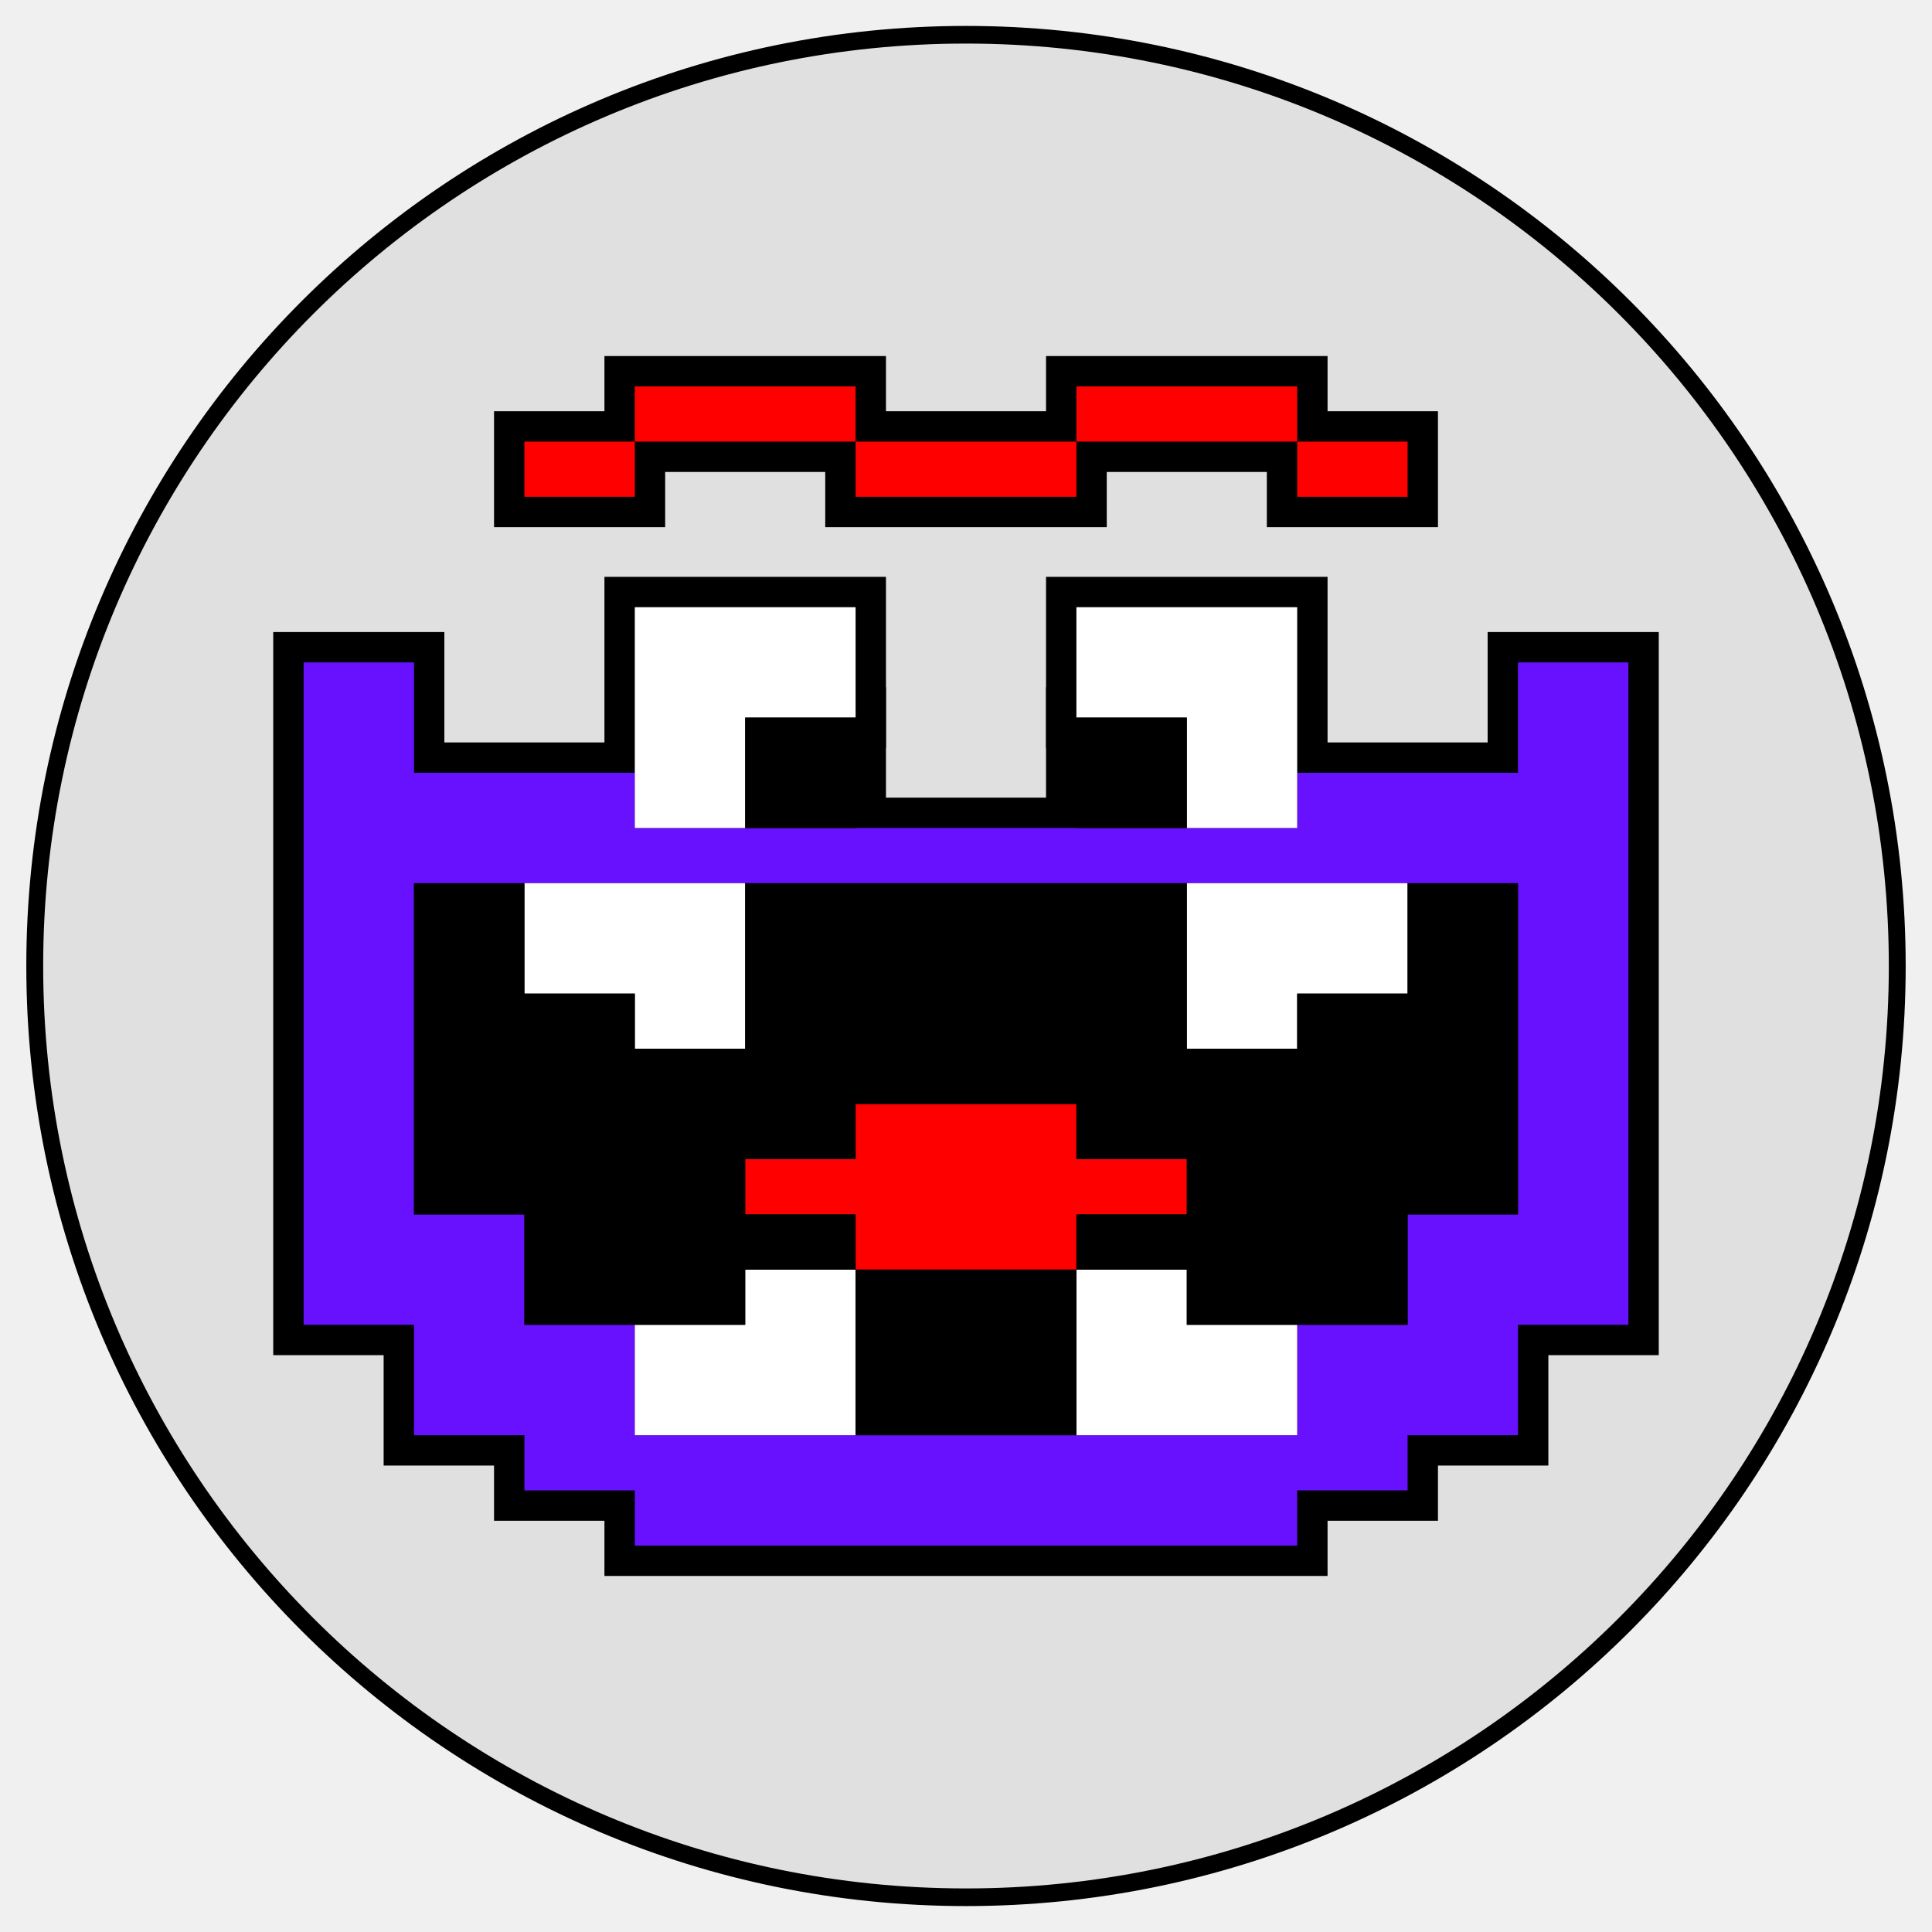
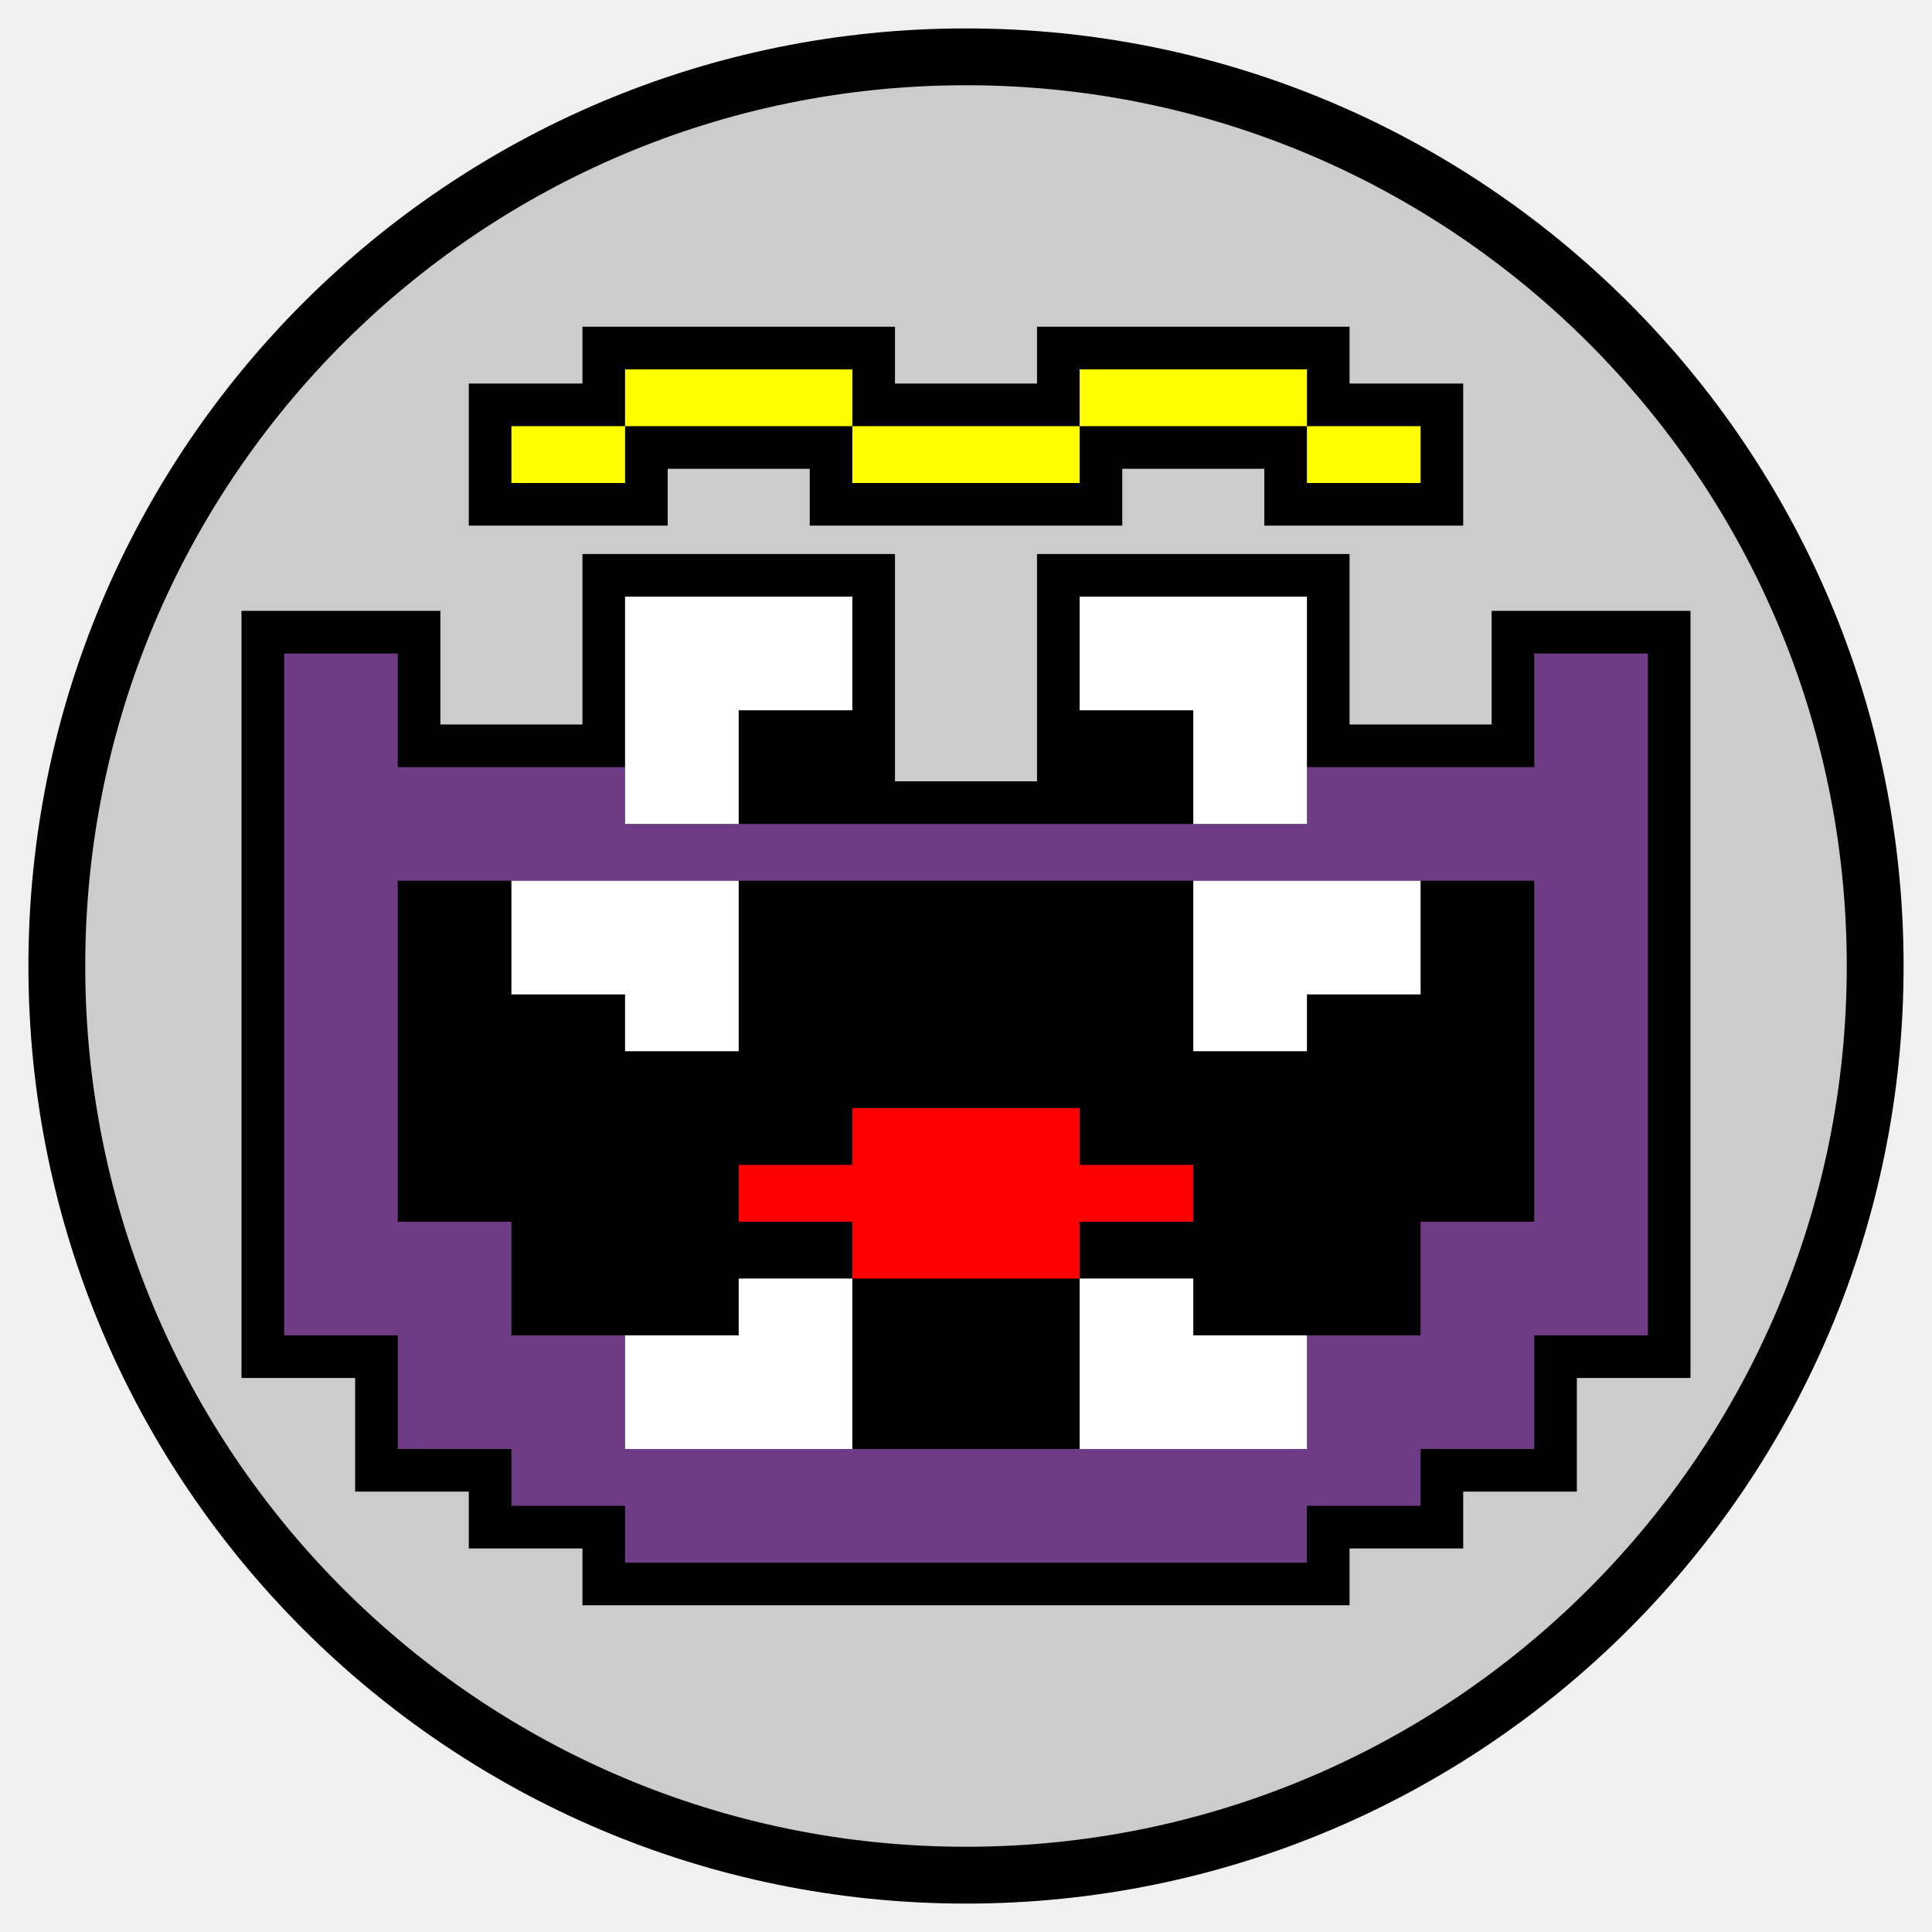
- <svg xmlns="http://www.w3.org/2000/svg" xmlns:xlink="http://www.w3.org/1999/xlink" version="1.1" width="112" height="112" viewBox="0 0 350 350" id="svg3049">
-   <defs id="defs3051">
-     <g id="s1">
-       <path d="M 185,230 H 65 V 220 H 45 V 210 H 25 V 190 H 5 V 70 h 20 v 20 h 40 v 10 H 185 V 90 h 40 V 70 h 20 v 120 h -20 v 20 h -20 v 10 h -20 v 10 z M 65,210 h 120 v -20 h 20 v -20 h 20 V 110 H 25 v 60 h 20 v 20 h 20 v 20 z" id="path3054" style="fill:#6811ff" />
-       <path d="m 65,25 h 40 m 40,0 h 40 M 45,35 h 20 m 40,0 h 40 m 40,0 h 20" id="path3056" style="fill:#ff0000" />
-       <path d="M 205,40 H 185 V 30 H 145 V 20 h 40 v 10 h 20 v 10 z m -60,0 H 105 V 30 H 65 V 20 h 40 v 10 h 40 V 40 z M 65,40 H 45 V 30 h 20 v 10 z" id="path3058" style="fill:#ff0000" />
-       <polygon points="85,170 85,160 105,160 105,150 145,150 145,160 165,160 165,170 145,170 145,180 105,180 105,170 " id="polygon3060" style="fill:#ff0000" />
-       <path d="M 185,100 H 165 V 80 H 145 V 60 h 40 v 40 z M 85,100 H 65 V 60 h 40 V 80 H 85 v 20 z" id="path3062" style="fill:#ffffff" />
-       <path d="m 185,210 h -40 v -30 h 20 v 10 h 20 v 20 z m -80,0 H 65 v -20 h 20 v -10 h 20 v 30 z m 80,-70 h -20 v -30 h 40 v 20 h -20 v 10 z M 85,140 H 65 V 130 H 45 v -20 h 40 v 30 z" id="path3064" style="fill:#ffffff" />
-       <path d="M 165,100 H 145 V 80 h 20 v 20 z m -60,0 H 85 V 80 h 20 v 20 z" id="path3066" style="fill:#000000" />
-       <path d="m 25,115 h 20 m 40,0 h 80 m 40,0 h 20 M 25,125 h 20 m 40,0 h 80 m 40,0 h 20 M 25,135 h 40 m 20,0 h 80 m 20,0 h 40 M 25,145 H 225 M 25,155 h 80 m 40,0 h 80 M 25,165 h 60 m 80,0 h 60 M 45,175 h 60 m 40,0 h 60 M 45,185 h 40 m 20,0 h 40 m 20,0 h 40 m -100,10 h 40 m -40,10 h 40" id="path3068" style="fill:#000000" />
-       <polygon points="145,180 145,210 105,210 105,180 85,180 85,190 45,190 45,170 25,170 25,110 45,110 45,130 65,130 65,140 85,140 85,110 165,110 165,140 185,140 185,130 205,130 205,110 225,110 225,170 205,170 205,190 165,190 165,180 145,180 145,170 165,170 165,160 145,160 145,150 105,150 105,160 85,160 85,170 105,170 105,180 " id="polygon3070" style="fill:#000000" />
-     </g>
-   </defs>
-   <path d="m 93.898,47.356 a 46.271,44.237 0 1 1 -92.542,0 46.271,44.237 0 1 1 92.542,0 z" transform="matrix(3.646033,0,0,3.813667,1.349969,-5.599725)" id="path3084" style="fill:#e0e0e0;fill-opacity:1;stroke:#000000;stroke-width:0.838;stroke-linecap:round;stroke-linejoin:round;stroke-miterlimit:4;stroke-opacity:1;stroke-dasharray:none;stroke-dashoffset:0" />
-   <use transform="translate(50,50)" id="use3074" style="stroke:#000000;stroke-width:11" x="0" y="0" width="250" height="250" xlink:href="#s1" />
-   <use transform="translate(50,50)" id="use3076" x="0" y="0" width="250" height="250" xlink:href="#s1" />
+ <svg xmlns="http://www.w3.org/2000/svg" height="96" width="96" version="1.1" viewBox="0 0 68 68">
+   <ellipse stroke-linecap="square" rx="32" ry="32" stroke="#000" cy="34" cx="34" stroke-width="2" fill="#ccc" />
+   <path stroke-width="3" d="m34 51h-4v-3-3h-2-2v1 1h-4-4v-2-2h-2-2v-6-6h2 2v2 2h2 2v1 1h2 2v-3-3h8 8v3 3h2 2v-1-1h2 2v-2-2h2 2v6 6h-2-2v2 2h-4-4v-1-1h-2-2v3 3h-4zm0-6h4v-1-1h2 2v-1-1h-2-2v-1-1h-4-4v1 1h-2-2v1 1h2 2v1 1h4zm-6-16h-2v-2-2h2 2v2 2h-2zm12 0h-2v-2-2h2 2v2 2h-2zm-6 16h-4v-1-1h-2-2v-1-1h2 2v-1-1h4 4v1 1h2 2v1 1h-2-2v1 1h-4zm0 10h-12v-1-1h-2-2v-1-1h-2-2v-2-2h-2-2v-12-12h2 2v2 2h4 4v1 1h12 12v-1-1h4 4v-2-2h2 2v12 12h-2-2v2 2h-2-2v1 1h-2-2v1 1h-12zm0-4h12v-2-2h2 2v-2-2h2 2v-6-6h-20-20v6 6h2 2v2 2h2 2v2 2h12zm-14-34h-2v-1-1h2 2v-1-1h4 4v1 1h4 4v-1-1h4 4v1 1h2 2v1 1h-2-2v-1-1h-4-4v1 1h-4-4v-1-1h-4-4v1 1h-2zm6 34h-4v-2-2h2 2v-1-1h2 2v3 3h-4zm16 0h-4v-3-3h2 2v1 1h2 2v2 2h-4zm-18-14h-2v-1-1h-2-2v-2-2h4 4v3 3h-2zm20 0h-2v-3-3h4 4v2 2h-2-2v1 1h-2zm-20-8h-2v-4-4h4 4v2 2h-2-2v2 2h-2zm20 0h-2v-2-2h-2-2v-2-2h4 4v4 4h-2z" stroke="#000" />
+   <path fill="#6e3c85" d="m34 55h-12v-1-1h-2-2v-1-1h-2-2v-2-2h-2-2v-12-12h2 2v2 2h4 4v1 1h12 12v-1-1h4 4v-2-2h2 2v12 12h-2-2v2 2h-2-2v1 1h-2-2v1 1h-12zm0-4h12v-2-2h2 2v-2-2h2 2v-6-6h-20-20v6 6h2 2v2 2h2 2v2 2h12z" />
+   <path fill="#fff" d="m26 51h-4v-2-2h2 2v-1-1h2 2v3 3h-4zm16 0h-4v-3-3h2 2v1 1h2 2v2 2h-4zm-18-14h-2v-1-1h-2-2v-2-2h4 4v3 3h-2zm20 0h-2v-3-3h4 4v2 2h-2-2v1 1h-2zm-20-8h-2v-4-4h4 4v2 2h-2-2v2 2h-2zm20 0h-2v-2-2h-2-2v-2-2h4 4v4 4h-2z" />
+   <path fill="#ff0" d="m20 17h-2v-1-1h2 2v-1-1h4 4v1 1h4 4v-1-1h4 4v1 1h2 2v1 1h-2-2v-1-1h-4-4v1 1h-4-4v-1-1h-4-4v1 1h-2z" />
+   <path fill="#f00" d="m34 45h-4v-1-1h-2-2v-1-1h2 2v-1-1h4 4v1 1h2 2v1 1h-2-2v1 1h-4z" />
</svg>
